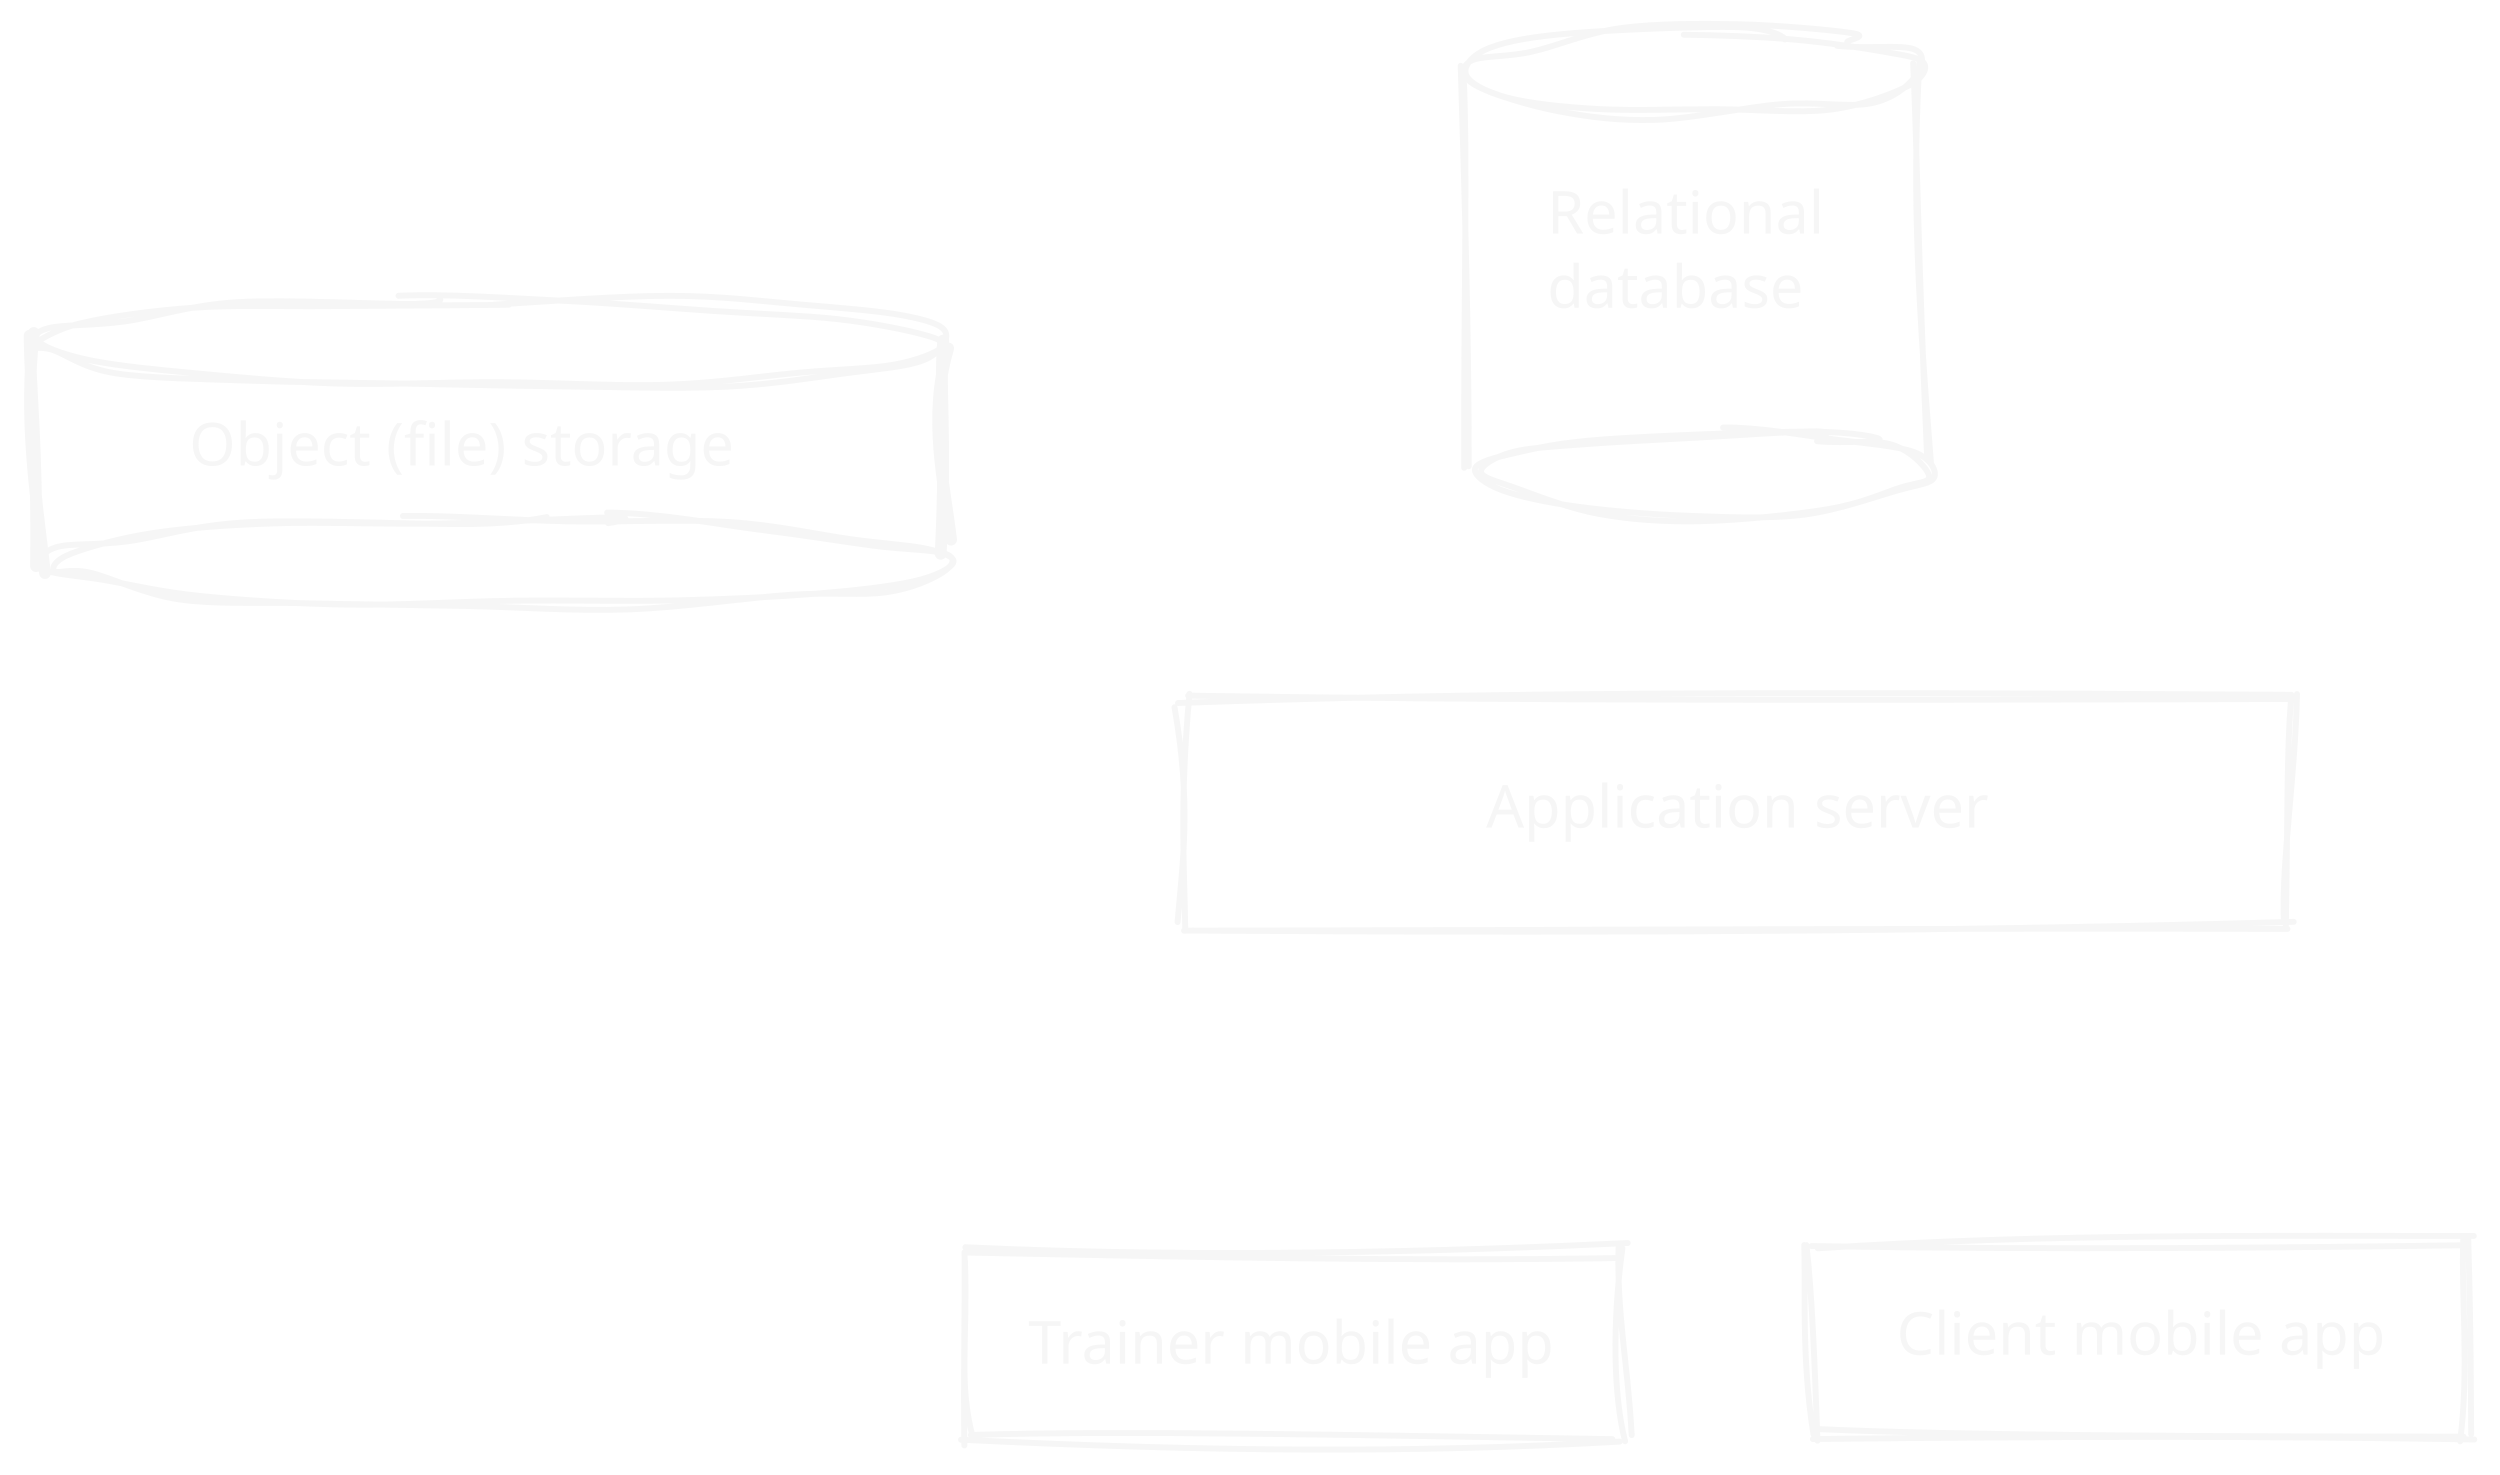
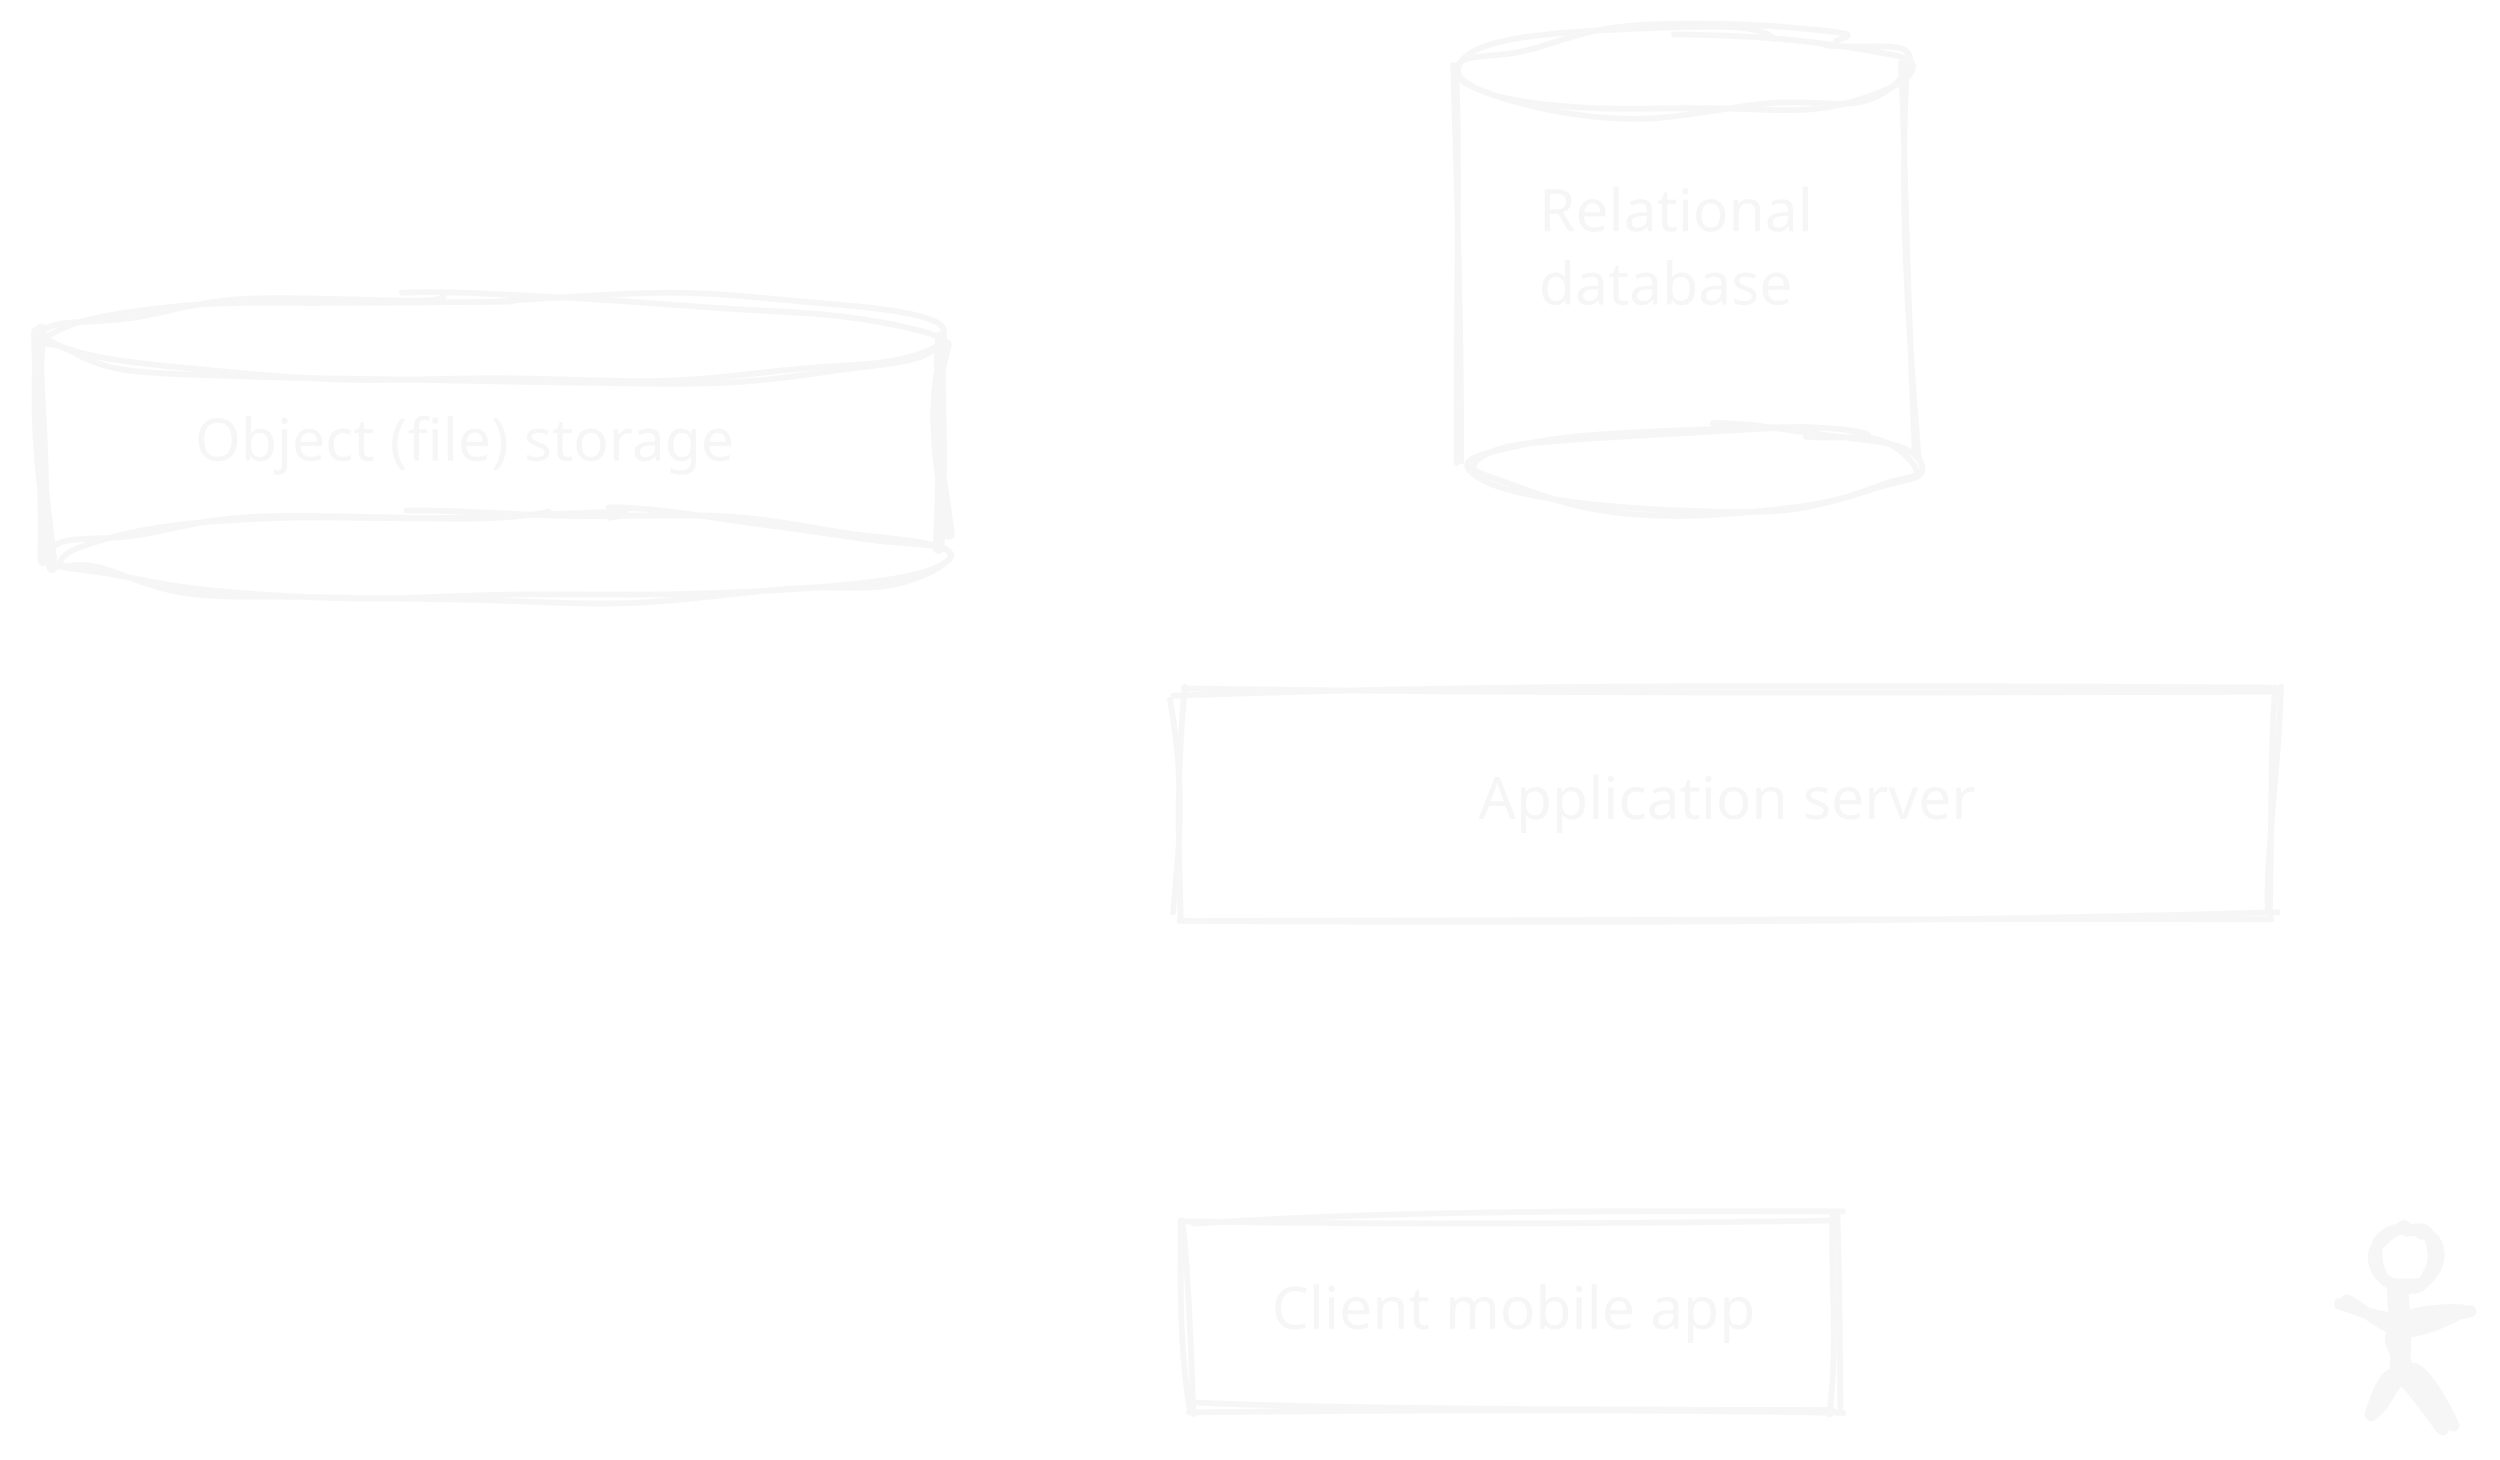
- <svg xmlns="http://www.w3.org/2000/svg" version="1.1" viewBox="0 0 842.834 496.982" width="842.834" height="496.982" filter="invert(93%) hue-rotate(180deg)">
+ <svg xmlns="http://www.w3.org/2000/svg" version="1.1" viewBox="0 0 851.664 497.052" width="851.664" height="497.052" filter="invert(93%) hue-rotate(180deg)">
  
-   eyJ2ZXJzaW9uIjoiMSIsImVuY29kaW5nIjoiYnN0cmluZyIsImNvbXByZXNzZWQiOnRydWUsImVuY29kZWQiOiJ4nO1b21LbyFx1MDAxNn3PV7g8L+dUxZq+X/LGLcQhZMw1kJkpStiNXHUwMDExyJKRXHUwMDA0hqTy72e3XHUwMDAwS7IkY1x1MDAwN3PizMSppGx1S2p1r7X2Xludr69cdTAwMWGNZnI3NM03jaa57bq+14vcUfO1PX5jothcdTAwMGJcdTAwMDNoXCLp7zi8jrppz/MkXHUwMDE5xm9+/z07w+mGg/uzjG9cdTAwMDYmSGLo9yf8bjS+pv/m7lx1MDAxM5lu4lx1MDAwNn3fpCekTdmtOOWTRz+GQXpbTKlcIkhiwcY9vKBnbu01T9FZdjUvXodRJKZcdTAwMDctZ65cdTAwMWabrMVcdTAwMWVq7rVuLlx1MDAwZk9XXHUwMDA3o5Wbq7fru63I61x1MDAxYpKdfub5/l5y56eDjUN4wKwtTqLw0nzyesn547zkjtedXHUwMDE1hdf988DEceGccOh2veTOPlx1MDAxOULjo/cz86aRXHUwMDFksVx1MDAwZkgpc6jgklx1MDAxMlwiidJcdTAwMDSLcbO9XHUwMDAwVdxcdTAwMTFCI4a5JlKziXGthX5cdTAwMTjZcf2Gjf2TjezU7V72YXhBb9wnidwgXHUwMDFlulx1MDAxMSxi1m/0+MSEOEhJzjHchVGFsludXHUwMDFir3+eQFx1MDAxZsFcdTAwMWPOXHUwMDE4xpRI6MJlbjQmXVx1MDAxM8xcdTAwMTElXHUwMDE4XHUwMDExNW6wQ1x1MDAxOLZ7KWj+zlx1MDAxNlwiclx1MDAwN6Ztz1xirn0/P5tB72E2XHUwMDBiXHKntmFjXHUwMDEyf3lcZlx1MDAxNnCYmNvsXHRz8Lg4OvhcdTAwMTjfjZI+v9hcdTAwMGZp+1aebHzsNMf9vj18y8Z5Pey592jDXHUwMDEyM1hcdTAwMWRGmOBcdTAwMTmOfS+4nFx1MDAxY6tcdTAwMWZ2LzOApke/va7mS2GcOapgMoUqWmmsSW6Kc1Tpz06V6rlYbqpw7mitXHUwMDA1VprZSZBFqjDEXHUwMDFkQCfSilCEMNbP4cpvZ+mnzFx1MDAxMyyVo+DeUjFGQLZUmSa51XvgXHUwMDA1QcBeXHK8YS9NjHrsYsFcdTAwMDWWaFx1MDAwZexmo1xug2TP+2LSJylcdTAwMWN961x1MDAwZTw/Xb3x4Vx1MDAxNNQwg/uR61x1MDAwNSZqXGbCU883XHJ3OGxcdTAwMTb6rPhe34K92YWxm6jAg8SD8DPuMPB6vXxM6cKN02u3Z1x1MDAxMf1cdTAwMTB+e4Hr788wLphcdTAwMTPz7nFcdTAwMTmxQ/hU+k5cdTAwMGZ3ktZyXHUwMDE4xFx1MDAxZSS0hsPns3O4vbd26Fx1MDAwN5vh2sr6XG67+rJcdTAwMWZEwdX75eawIMjRSCMubLijNJuk+2hHXHUwMDFjwSFcdTAwMTOAdMAqrZBLXHUwMDFl7yBoU0lcdTAwMTDNlGipXHUwMDAy3ufWkFx1MDAxZbVVsIPXO9u8p9ei3Z3bOVx1MDAwM55AkuRcdPJcIlx1MDAwMY/XXHUwMDA2PMKp5FhgUsVcdTAwMTVvdq5UT8Vyc4VjXHUwMDA3sKcptvkhl1x1MDAwNaowRFx1MDAxY1x1MDAwNvCTTFEtVFx1MDAwZYFcdTAwMGKNdlx1MDAwMjtcdTAwMDJSXHUwMDBlXHUwMDA0SVx1MDAxZKdcdTAwMWFcdFJmSTncYYpcdJOK61x1MDAxN6fF8oS7Nd+DQb18tHtC8yej3ZRhzVx1MDAxNuxcdTAwMWVcIo0+2NnYSD5cdTAwMWZ1R2doe3frxDMmzD1hfUS8TbGqXHUwMDFk8DCKXHUwMDEyJVx1MDAxOGNcYlx1MDAxN5CMtXIwwlx1MDAxYXhcdTAwMGWCjDhcIiVcdTAwMTiCxjpcZlFcdJ2YgvxPlFFcYmlcdTAwMTmhXHUwMDAyMYW5XHUwMDAwwySmcGtRoeTHasZcXIzKaeZF82meje1cdTAwMWNcdTAwMTZcdTAwMDSmXHUwMDEz5dH6KNk5ozoh2bBSSDJcdTAwMTCmXHUwMDE5xHlBgU7u7nK2RqP2XX/w1l3tbFx1MDAwNe+uxFx1MDAwZlxidNNGU2JLMVx1MDAxYdrl4UBcdTAwMTSJwedj8PtcdTAwMTIkl1x1MDAxN5hCXGKDZuuAOFx1MDAxMFx1MDAwNWS5zFx1MDAxNFxmTKFcdTAwMWNcdTAwMDRcdTAwMWL6XG5kOTVVsFx1MDAxN0KOUvT4OYlxOTsxIOODhFx1MDAxMbNcXNKYMUPoOmJohlx1MDAxNVjTnG+dnVx1MDAxOIVhlIKd5FJ9X7B7jF8rw6FcdTAwMGZxKIHhNmJcdTAwMTPd5GPU3Fx1MDAwMXFx0W563JmMdtNcdTAwMWVinnCnjvWHPfmJtkR0snpyd4zazNyWXHRsfN9cdTAwMWLGZpLDyqFUKVxywUhIiTJcdTAwMTW8XHUwMDA3Klx1MDAwNDtcdTAwMDUxTHOKKUAoXHUwMDAzy5jCnDqUXHUwMDExiVx1MDAxMFx1MDAxOFx1MDAxM6klqoh2XHUwMDA0rlwimJZcdTAwMDKDbmFbO/xXxbuxsDdcdTAwMDen+25fsM6Xw/CwNWpcdTAwMTO+vrn69lH452G/Pzv7KeJg+6rDXCJB9aU7XHKmXHUwMDE2xJvnrMzscXFq6Fx1MDAwMi89XHUwMDBm+SuRX1x1MDAwYurcw1x0XFz3cJDxcy5FdUljMLtNS9pdlyp5XHUwMDEwd3F4s8s33Z32oL8sXHUwMDEwrLZpXHUwMDFjcUdqQUCEgbUqVyWw57eIcKSwea9cdTAwMDJcdTAwMTeHXHUwMDE00i9X03imcjzAW1EppaC42rwtinqL8HjAJ6nUs5F/jzx0crVcdTAwMWFvXW6u7Fx1MDAxZlx1MDAxZn7ZP2jvmltvs6z5NoxMXG4+cZDUXHUwMDFh/C61lS1aNOotTFx1MDAxZGuFXHUwMDE1QkBcdTAwMTAwKKKctUHOxiRcdTAwMDZ3XHJZn5ZcdTAwMThXuGxcYlx1MDAxNo5NxVx1MDAwNbLuWlx0QafA8p+VxL2A2lx1MDAwN3OYIE00VzpcdTAwMTfHc4JISkdzL2pgjSBH/1x1MDAxZVx1MDAxNzQ12ZtcdTAwMWb148PD0Ju0Wdm3Rlx1MDAwNqD0x/j7368re9eC1n7KcM0uV1ov342TtXAw8Fx1MDAxMnjOjlx1MDAxZGNpLVx1MDAxMjdKVmFcdTAwMDG9oD/ZZoJeTUt61kpcdTAwMTSFo3PjluBcdTAwMDDnTbZNkYfjYVx1MDAxOJz3jtpcdTAwMDdkdX1cdTAwMWJcdTAwMWbv7l18oKuzyIPgwoGsXHUwMDAwUS6xVLSYXHUwMDBltjB3XHUwMDE4YVxmSW7DXHUwMDAzXHUwMDA2sJXEgTqYaMYhzEhNXHRnXHUwMDE1oo6pcDCYbiVhylx0J4suf/y7xCGcXVx1MDAxY5SySVx1MDAwZlx1MDAxN1U+XHUwMDEw61px0PYlXHUwMDA3RSq33+GfpVxytZi1nzJaf3Jt6Fx1MDAwNX9sebrjduSXzeOt7Vx1MDAwYnp32D+eqd5DsWMzQmzzNaxylc+03MNcdTAwMWMm01pcdTAwMGVcdTAwMTfEeslywoekYzNcdTAwMGaQXHUwMDBlQkBoSEW1h0/LX39pwVx1MDAxM1ownENcdTAwMGJcdTAwMDRXRLLqaqmqdU5cdTAwMThO4ozT7yqXvpRcdTAwMTg8VoV2jZ9WU1xcv/FXXHUwMDAwV3dP3bw1/P7CkG/Oim9cdTAwMDKLZaEkzE18sSZUXHUwMDE4/mRcdTAwMDHoifHO935/ilx1MDAxM+aodj1cdTAwMDWT1Pqrqr1sXHUwMDE4XHUwMDFkzm6Fg/fdXHUwMDBm8fmHd/Sze1x1MDAxM3fQXrh5cLTkb/dcdHc4Rlx1MDAxNGGSbmXjRT3DVDmMXG6kMKOK8Pwr90U7YVxunlx1MDAxY1x1MDAwM1x1MDAxZCGl4prBvTK3lHfCXHUwMDFhM8lcdTAwMTgnXHUwMDA0K85yfVx1MDAxZVN/UFVCNWfV+9kyublaaSt/Z3jyKXnrS+JcdTAwMWR1ujxs/X+tMCNI5TzKy1x1MDAxNYFcdTAwMDSqrW9zrVx0RKucXHUwMDAy5qCPZ0f+u8570/b21te9lU/bnvf+Rl9srS458onDpVwi+D7Tt39cdTAwMGLQXHUwMDE3zCFcdTAwMTaMXHUwMDEyojWzteElR/79XHUwMDBiXHUwMDBlwvlTRaAlQD6wlItcdTAwMDVcdTAwMTWB1mXPXFyIfVx1MDAxZN2tmFx1MDAxZHJ4TEdmsztLJiepoyVcdTAwMDKzS6z+I1msXHUwMDAxYURcdTAwMWNhjypMqOA6t1x1MDAwZnBcXFx1MDAwMoJ1Q3ZPozXMinJdsVx1MDAxZmnRL+6eWeWflO+XS+eeh7KcXGKR2dM5MDBcdTAwMThVl33qy+BcdTAwMTjsjNBY555oUcnc3DAvJXN/nF6YbtL4XHUwMDBmrLD5byNOwsjtL3My98R453mhp0ebYlx1MDAxNG90ds7oRbS2cX7VQtedMq/L1Vx1MDAxYoKBldaiplx1MDAwNVx1MDAxY6GKsi65o1x1MDAxNbNcdTAwMDZccjEkXHUwMDE0yXQ0q+xcIkKlkJhSWEJIJjJhyLauXGJH2152X6RcdTAwMTaU/WL5M1lO52G5YIpcdTAwMTBZ3s1iXHUwMDFmo3aLXHUwMDBi1ppcbqJcbv9j5YfzfMHV3Trg2k9cdLLZ5Urr9TNUcG5u2p+SXHUwMDE4XHUwMDA1+PAjWet3W+8v3Ou1WfRcdTAwMDHivSPs7khcdTAwMDRcdTAwMWbCcPHln1SOUFx1MDAxNNtcdTAwMDI5VWBcbjP9zPRBaFx1MDAwNVNcZpOJmOaKVaRrQjtMYc21YIzkX1x1MDAwZf2Sh++SXHUwMDA3Noc82HlnQpTf89i1r9/hT5Xdj0PE4ms6SyNcdTAwMGZ1uLWfScT+POrw6mFsTXc43Etg6qH1XiuaN55cdTAwMTmt1tdDXz1oi+WOsdP89durb/9cdTAwMDMsZzeXIn0=
+   eyJ2ZXJzaW9uIjoiMSIsImVuY29kaW5nIjoiYnN0cmluZyIsImNvbXByZXNzZWQiOnRydWUsImVuY29kZWQiOiJ4nO1ba1PbyFx1MDAxMv2eX+Fiv9xbtZ6dnvfkXHUwMDFij4Q4kCzvQO7dooQtjECWjCyeW/nv2yOwJdmSMa/E2YpSSUAzXHUwMDFhtWbO6dPdXHUwMDFh/f2m0VhIb/r+wtvGgn/d9sKgk3hXXHUwMDBiv7vzl34yXGLiXGKbWPb7IL5I2lnPkzTtXHUwMDBm3v7xR35cdTAwMDVpx727q/zQ7/lROsB+/8PfXHUwMDFijb+zf1x1MDAwYvdJ/HbqRd3Qzy7ImvJbaSrGz36Oo+y2oJnlTFx1MDAxOaVHPYKo41+7MY/oST5aMFhBK1K/gy3HXjjw81x1MDAxNndqobW9vFx1MDAxN0ar8fLiyqI4v92Jkuj8Y375cVx1MDAxMIbb6U2YXHUwMDE5O4jxXHUwMDAx87ZBmsRn/pegk55cZuelcL7uqiS+6J5E/mBQuibue+0gvXFPRuno7N3MvG3kZ9xcdTAwMDNcbmBcdTAwMDSopVRcdTAwMGIhNDVMjprdXHUwMDAwXFxcdTAwMWKiJNVgXHUwMDE4ZULJwlx1MDAxNN1Ztlx1MDAxY4dx4iz7XHJ89ye37chrn3XRwKgz6pMmXjToe1x0LmPe72r4zIxcdTAwMTFqtJSgrVx1MDAxMNxcdTAwMTTW68RcdTAwMGa6Jyn2UYJIIVx1MDAwMDhDc7nUeZeBn61cbjCmuWaUq1GLs6Hf6mS4+Stfi8Tr+S13SXRcdTAwMTGGxVx0jTr3XHUwMDEzWmo4clxy78YhWIRhXHSKqX+dP2JcdTAwMDEhX5t9vt8y0SasbHySXHUwMDFku5xsbV4vjPp9u/8pt/Oi3/HuXHUwMDAwXHUwMDA3XHUwMDFhpODCcsSqXHUwMDE5tYdBdDZua1x1MDAxOLfPcoxmZ7/9Xk2Zkp1FYmpby1x1MDAxNqG1sUbKSrZcdTAwMDSzs6V6LuabLYJcdTAwMTGO02+YYZZxsGNssYZcYkSgXHUwMDE2hltluFx1MDAxNM9hy2/H2THJXHUwMDE0UEBcdTAwMTTei1x1MDAwMmWSW6rYJFNcbjxcdTAwMWVSg1x1MDAwM1x1MDAxM9pI++rUmIJeXHUwMDAzVHH9XGL05lbFUbpcdTAwMWTcujVhtHT2vddcdTAwMGLCbP1GpzNY41x1MDAxNC6HXHUwMDAxXHUwMDFh1ejFR0HoN7x+f6HUZTFcZrpcdTAwMGXtXHUwMDBibezlJyVcIqRcdTAwMDFK0KhDL+h0irrSxvt6QeQnrVlcdTAwMWN/nFx1MDAwNN0g8sKdh83CXHUwMDE58T9cZlx1MDAxN1x1MDAxMVxik1PpO1XxQKvxs0NcdTAwMGUzXHUwMDEwXHUwMDE0XHUwMDFkLNM5SlxuXHUwMDFjPn2E4tndzXfv0q/77atj+mlr7TDw/XjOOUwtUZZcdTAwMWGksULNozlqsuuRwkDBci1RjKik44a9nOChTlx1MDAxMUG5xptcdKPA5Ks1YjGqL+OKXCJtpFKqwNwhpyUohk35XHUwMDEzzpXa6a0tKZZ50rrp9t57S1x1MDAxYmvRh3M1h2qHXHUwMDAxUFx1MDAxZFM4YkFzXHUwMDBilWJ3NjtRqqdirolcIpEoXHUwMDFhMFx1MDAxMlx1MDAwMFx1MDAwMVKj1JTFjjGBzdYqkEhcdTAwMTSUo2cxpV7skCVcXKLY4f1cdTAwMTR1vJxF7DBcdTAwMDJE/4ZeTrw2M+ZH7Fx1MDAxNvv9XHUwMDEwRStF9DZcdTAwMDZ+cllcdTAwMTS0l1W76U5/XFztptn1OLnzwzDoXHUwMDBmKsWOXHUwMDAxr1xyWFx1MDAxNfpQSznLe1x1MDAxNDhcdTAwMWPOzmFzYNe39Vx1MDAxN95UyeHS4c1cdTAwMDFtXHR/zlx1MDAwM1ZcdTAwMTQxXGZYjbEoXCJKY35XXHUwMDE2O2xcdTAwMDWD2mMlXHUwMDA3jnSxY4a9nNiB5IRjwEEpJnfaalqhdlxmrVHCalx1MDAwNYIpzPFYIdm8ozWnXHUwMDEy87s6vVx1MDAxYlx0y0LvaMfrKrFxu1x1MDAxN+81r1pMrqwuvVx1MDAxZlxuz3dcIj/mXHUwMDA3klx1MDAxN4H+XHUwMDFj5ZqGfFx1MDAwNXXIx4hcdTAwMWbTNFVcdTAwMTDQXHUwMDAy8HuzXHUwMDAzP221PW707qBccvHlllxc9TZbve68XHUwMDAzX1x1MDAxMm1cdTAwMTVcdTAwMDMtXHUwMDExdaZQKXDXN5lcIlq5+M8olDZD7evVNV5cdTAwMDb5hmutXHUwMDE1h+rkbW6Q72BPcb5ccn0p5DuFqIR9XHUwMDAx1eNcdTAwMGVcdTAwMWaTb8UxXCKpxH00O+7p4fnSYO1sdXHnYO92Z7e15V9cdTAwMDer8457Rqi2XHUwMDE283xOLZWF+CNcdTAwMDM+cOJKXHUwMDAwhlJ0XGaYWKjXidowZlx1MDAxM1x1MDAxYcNcdTAwMWaGkaPVXHUwMDAwXHUwMDE1XHUwMDE1XG5cdTAwMTRcdTAwMWPiUlx1MDAxN0VdZcLgik1kN5ZZaWxBtP49mC/MupekS4jPIOqOX+JHnZqW0Fx1MDAxYqTLca9cdTAwMTekaMZGXHUwMDFjROl4j2zcxSSJr058b+KhceTatr5cdTAwMWKuPMX5T41cdTAwMWNv2S+jn//6vbJ3LVx1MDAxMNwxXHSBfLg3xf9cdTAwMWbrXHUwMDFjMIuvc1x1MDAwZdaVszk1uSBcdTAwMTR8Qzy7bzjox9FJZ7+1y5ZWPsHB1vbpOl+ab9+gpFwijErKpVx1MDAwNm14OVx1MDAxNmyCJIJcdEG1dJpcYki+V/FcZpxcdTAwMDCzQqI+a0ztpahQQ+CKXHUwMDAwp6jaiFxyJtlk3cNcdTAwMThcdTAwMTfWSFWd3f3yXGY/g2eoXHUwMDA1gjsmIfBIz1Bb6jG10TJcdTAwMTiGwaLE0L3KNfRnd1xynejPtcBueFx1MDAxYvp29WDt0ym/2etcdTAwMWXMt2vA/I+4KFx1MDAxOFxcjFxuplD1zEo9glxindVgpGIuj3xcdTAwMTXPXHUwMDAwVFx1MDAxM1x1MDAxN7mg92FcZn1cdTAwMTWrqPTI3OyhK1BcdTAwMTLXTcx7Svg8V/CketCWXHUwMDFmZkVcdTAwMTcvbPw/QlO8I6+YQZZKQqF/XFymS7kglMZcdTAwMDX4l6tBJfPHSz9cdTAwMGaY8GLVXHUwMDFmOaWAi0qhXHKIfH5yUlx1MDAwM92bndXRx/b64GT9XHUwMDAz/+pdXHUwMDBlNuh2vLq7P+cv95kkXHUwMDEyKKeAyZLFXGKszGrghlxirihOXHUwMDBlN0xcdTAwMTZfuL/4q1x1MDAwZczGXHUwMDAxeYpxhbRcdTAwMDLvlcf6xVx1MDAxY9iC0EJIxsBIYSbzXHUwMDAx9Fx1MDAwYoxbKVx1MDAxZUpcYs5cdTAwMTdbJtzsXHUwMDFmfknfh5pcdTAwMDX7XHUwMDFibVx1MDAxOTe/b/lcdTAwMDezXHUwMDE2KFx1MDAxNMxfr/yj6qEvrWXos1x1MDAwYq6xXHUwMDAwfZhcdTAwMWT5XHUwMDFmNj76rWB7ZSVY/PIpXGI+XtrTtTlcdTAwMGZ1XHUwMDE5I1JcdTAwMWJcdTAwMDZ34a77W4K+XHUwMDEyhDkwatRcdTAwMWLhqqNzjvy711x1MDAxOUzKh8o/P1x1MDAxOPlO5ZClUr1Y+acujqsvelx1MDAwMoaLyoKllbBns8N+RXf8U7Vjk5tFf5PtXHUwMDFk8Ct/tf1cdTAwMTTYj/vV14O95sRqitk0U1x1MDAwMpNcXF0u/lx1MDAwMGVEubNcdTAwMDZcdTAwMThX0rLXc/jIO+LenGaZveFcYv1cbthPblFh1u1Fm3P3/iSQPy+U+/Po1G+njf8g5vz/Nlx1MDAwNmmceN3vXHUwMDFjyj1gwuNCudqibu2OXHUwMDE1sJYrZkBV1W2Az85qe7Wqrlx1MDAwNu82No/5abL87uS8SS825pvVXGaQSy5cdTAwMDfOSjfKlLVMS2KNcLlcdTAwMTlcdTAwMTVUmcJbzlx1MDAxNyc1oYxjNFxynCNcdTAwMDMwXHUwMDEyy91LvmNFXHUwMDEx63pZ5LFVXFxUcFxcXHTDmH7wTcZPzfJ/ee2mXHUwMDFlXHTumMBAPtyb4v+P9Vx1MDAwZbz+XHUwMDE1PzfaaFxmdatKNyBm91x1MDAwZZeXrS/pgEaw95ktd9vNj6fexfJ8e1x1MDAwN9R6otxWUIpcdTAwMDdcdTAwMTNQftPp9m9cdTAwMWJcdTAwMGWu+s6NsFx1MDAxYcbseknvoKxBPODKU2GlXHUwMDExXHUwMDE1ka6yRFx1MDAxOLDSKiFY8a3Q0Dm4RqGKb6x/OYfhYD+Pc6hcdTAwMDOCO8YhMKNvuFx1MDAxN++zbmf/c+s9W4+urs162OQ7/Vx1MDAwMplq02XHXHUwMDEzXHUwMDAzmnCUR805pdqKsa3bxu2pdrVEgVx1MDAxNtNCXG6Wh7RcdTAwMTUh7DRyvlx1MDAxNMF+rNOp5t+W+XDUPFx1MDAxZZxcdTAwMDebt2u2XHUwMDFmr2+ZzVTMzL+Cb1Z7XHUwMDBilbTM95lcdTAwMGVXdYiUb1x1MDAxM05cdTAwMDO05KhBKl/Rwmc/tdVcdTAwMTFjKTjdKGyBrlx1MDAxNYdxv1B6mvHaXHUwMDBmxqlcdTAwMWPzz0d4himIX1/7uLP86fLstttLti52P+9cdTAwMDZfLqJJxJclM4M7yoKr/WiquVx1MDAwMCi8XXcrLChcdTAwMTCXXHUwMDAyWlcjcVx1MDAxZjNMwF1IosHRXHUwMDE4XHUwMDE5g6pcdTAwMDJcdTAwMTVcdJxQbn8oY5ThMJRcdTAwMTc32fxiw5PYoJ9NXHUwMDA292FcdTAwMTSuuZ0oj7g2U5teaWWp4MraXHUwMDFmT4bXXHUwMDExJUowgTSKgSujXHUwMDE5JvNPc9zBLOGA7ZpcIimYXHUwMDAypVx1MDAxZVx1MDAxYa9cdIxYRt1GPy5cclx1MDAwMF5dXHUwMDFjUFxigqxcdTAwMTFcdTAwMWEjZEdcdTAwMGVjxENcdTAwMDNcdTAwMDJxNWNcdTAwMGVUWY1Bs813MNxcdTAwMWKIuS9cdTAwMDdDjVFSXCInXHUwMDFmXHUwMDFjXHUwMDBm1c4yk5VcdTAwMTRR9liud5l9XHUwMDEz1H34gadcdTAwMWKoXHQ+ppSo60ozq2eYwelLgvMrXHUwMDE4XHUwMDE3ym0uZ1x1MDAxYSNcdPNg3MFcdJdcbtmq0OdcdKvGklx1MDAxMlwiJDLDulx0UVx1MDAxY+flu9vXZFxmfS5jeHOlhFx1MDAwNYx/SoFcdTAwMTFcdTAwMTFcdTAwMTjGYyqvgGE4X/HC+7Gh4KNDzEdcdTAwMDeQU4Tr0Hpe+5CdNdnBwebK8Vp/b+nd0qRwleu715nfIFx1MDAxMiNDrVxmXHUwMDE4wVRhXHUwMDE57z/Q0YRqXHUwMDA1lirMZ1xcqXNCujBcdTAwMWUgXGJEbdHxoFx1MDAwN3qo+DhcdTAwMGZa9ZQ3I7mLz7XqiVx1MDAxZlx1MDAwMlx1MDAxNSToa7VcdTAwMDSVcXKnNdbVkLlcdTAwMTBcdTAwMTNpuVx1MDAxM1x1MDAxNDp+cvTtXHUwMDE5tVZzVYiwX0hqMNdgXHUwMDE4uj9FaoZ1ViCNbTSlnTa8qFx1MDAxMfRKXHUwMDE1zkdcdTAwMTduX7tcIjvN2Jpy7Jt7L7Lg9fvbKc7eKLhYuFxm/Kul+t1cdTAwMWFv7nnuMO1nMcm3N9/+XHUwMDAxPzyIICJ9
  <defs>
    <style class="style-fonts">
      @font-face {
        font-family: "Virgil";
        src: url("https://excalidraw.com/Virgil.woff2");
      }
      @font-face {
        font-family: "Cascadia";
        src: url("https://excalidraw.com/Cascadia.woff2");
      }
      @font-face {
        font-family: "Assistant";
        src: url("https://excalidraw.com/Assistant-Regular.woff2");
      }
    </style>
  </defs>
-   <g stroke-linecap="round" transform="translate(324.2036 422.4377) rotate(0 111.0438 32.27206)">
-     <path d="M1.26 -1.95 C82.09 1.83, 166.93 -0.62, 224.54 -3.37 M1.23 -0.16 C72.14 1.22, 148.45 2.92, 221.44 1.69 M221.5 -3.2 C220.77 21.01, 224.56 36.41, 225.89 61.38 M222.76 -1.57 C219.26 24.16, 219.79 48.31, 223.67 63.46 M219.38 62.74 C136.57 61.46, 55.46 59.7, 3.1 61.34 M221.86 63.58 C152.23 67.53, 83.55 67, -0.22 62.94 M3.85 62.49 C-1.13 43.98, 2.01 31.26, 1.13 2.69 M0.91 64.87 C0.54 41.22, 1.19 19.31, 0.98 -0.27" stroke="#1e1e1e" stroke-width="2" fill="none" />
-   </g>
-   <g transform="translate(345.8375 442.2097) rotate(0 89.40989 12.5)">
-     <text x="89.41" y="17.52" font-family="Virgil, Segoe UI Emoji" font-size="20px" fill="#1e1e1e" text-anchor="middle" style="white-space: pre;" direction="ltr" dominant-baseline="alphabetic">Trainer mobile app</text>
-   </g>
-   <g stroke-linecap="round" transform="translate(610.7469 419.4194) rotate(0 111.0438 32.27206)">
+   <g stroke-linecap="round" transform="translate(404.5668 415.4194) rotate(0 111.0438 32.27206)">
    <path d="M2.09 1.43 C79.96 -3.73, 159.49 -2.69, 223.26 -2.74 M0.01 0.67 C81.33 2.06, 164.18 1.18, 220.92 0.38 M219.69 -1.43 C218.97 17.44, 221.77 42.24, 218.65 66.5 M221.39 -1.41 C221.77 13.17, 222.21 26.21, 222.37 64.05 M219.8 64.92 C132.99 64.87, 47.71 64.52, 1.02 62.32 M223.42 65.88 C150.78 64.66, 81.68 64.86, 0.44 65.73 M0.61 64.04 C-3.49 38.34, -1.98 14.13, -2.47 0.34 M1.98 66.28 C1.04 40.09, 0.14 16.45, -1.74 0.37" stroke="#1e1e1e" stroke-width="2" fill="none" />
  </g>
-   <g transform="translate(640.9708 439.1914) rotate(0 80.8199 12.5)">
+   <g transform="translate(434.7907 435.1914) rotate(0 80.8199 12.5)">
    <text x="80.82" y="17.52" font-family="Virgil, Segoe UI Emoji" font-size="20px" fill="#1e1e1e" text-anchor="middle" style="white-space: pre;" direction="ltr" dominant-baseline="alphabetic">Client mobile app</text>
  </g>
-   <g stroke-linecap="round" transform="translate(399.5287 234.8706) rotate(0 186.2019 39.11802)">
+   <g stroke-linecap="round" transform="translate(402.1487 234.8706) rotate(0 186.2019 39.11802)">
    <path d="M-2.38 2.14 C93.5 -1.27, 182.66 -1.83, 372.94 -0.62 M1.05 -0.35 C110.5 1.36, 219.66 1.2, 373.34 0.8 M374.87 -0.87 C374.29 26.45, 369.79 54.57, 370.4 74.54 M372.81 1.41 C371.41 18.89, 371.76 39.11, 371.1 78.02 M373.75 75.91 C227.33 80.17, 78.74 79.29, 2.26 78.86 M371.64 78.31 C263.82 77.97, 152.75 78.67, -0.34 78.89 M-2.53 76 C-0.85 55.75, 2.24 36.68, -3.56 3.56 M0.05 78 C-0.2 58.37, -1.94 36.27, 1.48 -0.96" stroke="#1e1e1e" stroke-width="2" fill="none" />
  </g>
-   <g transform="translate(499.5507 261.4886) rotate(0 86.1799 12.5)">
+   <g transform="translate(502.1706 261.4886) rotate(0 86.1799 12.5)">
    <text x="86.18" y="17.52" font-family="Virgil, Segoe UI Emoji" font-size="20px" fill="#1e1e1e" text-anchor="middle" style="white-space: pre;" direction="ltr" dominant-baseline="alphabetic">Application server</text>
  </g>
-   <g stroke-linecap="round" transform="translate(498.1768 144.9573) rotate(0 76.67135 14.08249)">
+   <g stroke-linecap="round" transform="translate(500.7967 144.9573) rotate(0 76.67135 14.08249)">
    <path d="M82.73 -0.83 C94.7 -1, 109.93 1.85, 120.69 3.24 C131.46 4.64, 141.76 5.4, 147.3 7.53 C152.84 9.65, 154.88 13.84, 153.91 15.98 C152.94 18.13, 148.9 18.29, 141.47 20.4 C134.03 22.51, 121.14 27.22, 109.28 28.64 C97.41 30.05, 82.97 29.37, 70.3 28.9 C57.62 28.42, 43.62 27.24, 33.23 25.8 C22.85 24.36, 13.65 22.38, 7.97 20.23 C2.3 18.08, -1.61 14.99, -0.84 12.91 C-0.07 10.84, 5.3 9.4, 12.59 7.77 C19.89 6.14, 26.43 4.35, 42.94 3.15 C59.46 1.95, 96.25 0.53, 111.67 0.56 C127.1 0.59, 136.34 2.64, 135.49 3.32 M114.42 3.8 C125.53 4.73, 133.49 3.05, 139.78 5 C146.08 6.95, 151.79 13.07, 152.18 15.49 C152.57 17.91, 147.82 17.67, 142.13 19.54 C136.44 21.41, 129.2 24.85, 118.03 26.72 C106.86 28.59, 87.95 30.49, 75.11 30.76 C62.26 31.02, 51.4 30.19, 40.98 28.32 C30.57 26.44, 19.26 21.87, 12.61 19.5 C5.97 17.13, 1.32 16.08, 1.12 14.09 C0.91 12.09, 5.75 9.07, 11.39 7.54 C17.03 6, 24.46 5.7, 34.94 4.88 C45.43 4.05, 61.02 3.3, 74.28 2.56 C87.53 1.83, 107.77 0.35, 114.48 0.48 C121.19 0.6, 114.9 2.64, 114.54 3.31" stroke="#1e1e1e" stroke-width="2" fill="none" />
  </g>
-   <g stroke-linecap="round" transform="translate(495.6341 10) rotate(0 76.67135 14.08249)">
+   <g stroke-linecap="round" transform="translate(498.254 10) rotate(0 76.67135 14.08249)">
    <path d="M72.04 1.71 C83.54 1.86, 97.2 2.31, 108.54 3.29 C119.88 4.26, 132.67 6.19, 140.09 7.54 C147.51 8.89, 151.86 9.44, 153.05 11.38 C154.25 13.33, 152.57 16.59, 147.24 19.19 C141.9 21.79, 131.72 25.73, 121.04 27 C110.37 28.27, 96.18 26.86, 83.19 26.82 C70.2 26.78, 54.89 27.41, 43.1 26.76 C31.31 26.1, 19.86 24.86, 12.44 22.91 C5.02 20.96, -0.46 17.87, -1.42 15.07 C-2.37 12.26, 0.62 8.41, 6.72 6.09 C12.81 3.76, 21.2 2.3, 35.14 1.14 C49.08 -0.01, 78.55 -1.2, 90.38 -0.84 C102.2 -0.49, 106.54 2.88, 106.08 3.29 M123.74 5.46 C134.04 6.55, 145.48 4.89, 149.81 6.68 C154.14 8.47, 152.17 13.19, 149.72 16.22 C147.26 19.24, 142.55 23.34, 135.11 24.82 C127.67 26.3, 117.17 24.18, 105.07 25.11 C92.97 26.04, 75.11 30.03, 62.5 30.41 C49.89 30.8, 39.55 29.39, 29.41 27.44 C19.28 25.48, 6.56 21.49, 1.69 18.68 C-3.19 15.87, -3 12.45, 0.15 10.58 C3.3 8.71, 12.08 9.33, 20.57 7.48 C29.06 5.62, 39.34 0.99, 51.07 -0.56 C62.81 -2.11, 78.03 -2.1, 90.98 -1.81 C103.93 -1.52, 122.75 0.19, 128.78 1.17 C134.81 2.15, 127.96 3.23, 127.14 4.08" stroke="#1e1e1e" stroke-width="2" fill="none" />
  </g>
  <g stroke-linecap="round">
-     <g transform="translate(491.9179 22.90896) rotate(0 1.173553 67.28303)">
+     <g transform="translate(494.5378 22.90896) rotate(0 1.173553 67.28303)">
      <path d="M1.48 1.43 C2.92 31.6, 1.54 73.74, 1.72 134.8 M0.53 -0.72 C1.87 43.62, 3.29 89.53, 3.23 134.26" stroke="#1e1e1e" stroke-width="2" fill="none" />
    </g>
  </g>
  <mask />
  <g stroke-linecap="round">
-     <g transform="translate(646.0429 21.34424) rotate(0 1.564728 68.06539)">
+     <g transform="translate(648.6629 21.34424) rotate(0 1.564728 68.06539)">
      <path d="M-1.05 0 C0.31 29.05, 0.45 60.71, 3.67 133.29 M1.12 -1.41 C-1.17 38.05, -0.16 71.85, 4.93 134.55" stroke="#1e1e1e" stroke-width="2" fill="none" />
    </g>
  </g>
  <mask />
-   <g transform="translate(521.6476 61.24463) rotate(0 53.89993 25)">
+   <g transform="translate(524.2675 61.24463) rotate(0 53.89993 25)">
    <text x="0" y="17.52" font-family="Virgil, Segoe UI Emoji" font-size="20px" fill="#1e1e1e" text-anchor="start" style="white-space: pre;" direction="ltr" dominant-baseline="alphabetic">Relational </text>
    <text x="0" y="42.52" font-family="Virgil, Segoe UI Emoji" font-size="20px" fill="#1e1e1e" text-anchor="start" style="white-space: pre;" direction="ltr" dominant-baseline="alphabetic">database</text>
  </g>
-   <g stroke-linecap="round" transform="translate(15.34818 175.2047) rotate(0 152.5791 14.45737)">
+   <g stroke-linecap="round" transform="translate(17.96812 175.2047) rotate(0 152.5791 14.45737)">
    <path d="M120.5 -1.26 C136.8 -1.53, 157.44 0.2, 175.77 0.55 C194.1 0.89, 214.44 -0.23, 230.49 0.79 C246.54 1.81, 260.91 5.15, 272.07 6.67 C283.22 8.18, 291.77 8.58, 297.43 9.89 C303.09 11.19, 306.83 12.7, 306.02 14.51 C305.22 16.33, 300.35 19.04, 292.59 20.79 C284.84 22.53, 272.8 23.9, 259.5 24.97 C246.2 26.05, 229.73 26.82, 212.77 27.21 C195.81 27.6, 176.12 27.08, 157.72 27.32 C139.32 27.56, 119.87 28.9, 102.36 28.64 C84.85 28.39, 66.42 27.16, 52.65 25.78 C38.88 24.4, 28.63 21.86, 19.75 20.34 C10.86 18.82, 2.08 18.47, -0.66 16.64 C-3.39 14.81, -1.4 10.94, 3.31 9.38 C8.02 7.82, 16.72 8.73, 27.61 7.3 C38.49 5.88, 49.23 1.81, 68.63 0.84 C88.02 -0.14, 127.26 1.75, 143.99 1.46 C160.71 1.17, 168.54 -0.87, 168.97 -0.88 M189.33 -2.39 C207.04 -2.31, 225.93 1.53, 240.93 3.4 C255.94 5.26, 268.92 7.43, 279.37 8.8 C289.83 10.16, 299.82 10.08, 303.65 11.6 C307.48 13.11, 305.67 15.73, 302.33 17.87 C299 20.01, 292.18 23.2, 283.61 24.44 C275.05 25.68, 265.49 24.36, 250.93 25.33 C236.38 26.3, 214.58 29.64, 196.28 30.26 C177.98 30.89, 159.32 29.42, 141.15 29.08 C122.99 28.73, 103.27 28.54, 87.28 28.17 C71.29 27.81, 57.27 28.61, 45.23 26.9 C33.18 25.18, 22.07 19.46, 15.03 17.87 C7.99 16.27, 4.04 18.4, 2.99 17.32 C1.94 16.25, 3.13 13.56, 8.74 11.41 C14.34 9.26, 25.16 6.15, 36.63 4.45 C48.09 2.75, 61.47 1.75, 77.52 1.23 C93.57 0.7, 113.94 1.62, 132.93 1.29 C151.92 0.96, 182 -0.74, 191.46 -0.76 C200.92 -0.78, 191 1.03, 189.67 1.17" stroke="#1e1e1e" stroke-width="2" fill="none" />
  </g>
-   <g stroke-linecap="round" transform="translate(12.41609 100.9944) rotate(0 152.5791 14.45737)">
+   <g stroke-linecap="round" transform="translate(15.03604 100.9944) rotate(0 152.5791 14.45737)">
    <path d="M121.93 -1.28 C138.2 -2.01, 158.85 -0.49, 176.58 0.37 C194.32 1.22, 212.77 2.82, 228.35 3.86 C243.93 4.91, 258.32 5.29, 270.06 6.61 C281.8 7.93, 292.99 10.2, 298.81 11.79 C304.63 13.38, 306.62 14.47, 304.99 16.16 C303.36 17.85, 296.9 20.53, 289.02 21.94 C281.14 23.34, 270.5 23.46, 257.71 24.59 C244.92 25.72, 229.23 28.17, 212.26 28.72 C195.3 29.26, 174.41 27.93, 155.93 27.86 C137.45 27.79, 118.37 28.81, 101.38 28.32 C84.39 27.82, 67.71 26.17, 54 24.9 C40.28 23.63, 27.87 22.39, 19.08 20.69 C10.28 18.99, 3.74 16.56, 1.22 14.71 C-1.31 12.87, -0.8 10.85, 3.92 9.63 C8.64 8.4, 18.93 8.84, 29.55 7.38 C40.16 5.92, 51.3 1.86, 67.62 0.88 C83.95 -0.11, 116.14 1.68, 127.5 1.46 C138.86 1.23, 135.47 -0.49, 135.78 -0.48 M154.2 1.72 C171.79 0.65, 196.01 -1.26, 213.26 -1.27 C230.51 -1.27, 244.57 0.58, 257.72 1.69 C270.88 2.8, 284.09 3.84, 292.2 5.38 C300.3 6.93, 305.2 8.46, 306.35 10.95 C307.51 13.45, 304.74 18.04, 299.12 20.36 C293.5 22.68, 283.87 23.34, 272.61 24.85 C261.36 26.36, 247.59 28.68, 231.6 29.41 C215.61 30.15, 195.09 29.46, 176.68 29.27 C158.27 29.07, 138.65 28.59, 121.13 28.27 C103.61 27.95, 87.32 27.91, 71.55 27.34 C55.78 26.77, 37.57 26.59, 26.5 24.85 C15.43 23.12, 9.87 18.44, 5.15 16.92 C0.42 15.41, -3.47 17.26, -1.84 15.77 C-0.21 14.27, 5.78 10.13, 14.93 7.96 C24.07 5.79, 39.15 3.68, 53.05 2.73 C66.95 1.77, 81.33 2.37, 98.32 2.22 C115.31 2.07, 145.48 1.91, 154.96 1.81 C164.44 1.72, 154.96 1.54, 155.19 1.64" stroke="#1e1e1e" stroke-width="2" fill="none" />
  </g>
-   <g transform="translate(63.80789 139.3994) rotate(0 102.5099 12.5)">
+   <g transform="translate(66.42784 139.3994) rotate(0 102.5099 12.5)">
    <text x="0" y="17.52" font-family="Virgil, Segoe UI Emoji" font-size="20px" fill="#1e1e1e" text-anchor="start" style="white-space: pre;" direction="ltr" dominant-baseline="alphabetic">Object (file) storage</text>
  </g>
  <g stroke-linecap="round">
-     <g transform="translate(10.85317 112.7534) rotate(0 1.011884 38.45119)">
+     <g transform="translate(13.47312 112.7534) rotate(0 1.011884 38.45119)">
      <path d="M0.54 -0.49 C-2.68 28.38, 0.84 51.21, 4.32 80.44 M-0.85 0.44 C-0.76 17.85, 1.83 37.75, 1.3 78.09" stroke="#1e1e1e" stroke-width="4" fill="none" />
    </g>
  </g>
  <mask />
  <g stroke-linecap="round">
-     <g transform="translate(316.4389 115.4518) rotate(0 1.34917 34.74098)">
+     <g transform="translate(319.0588 115.4518) rotate(0 1.34917 34.74098)">
      <path d="M3.2 2 C-3.75 25.63, 1.93 47.09, 4.19 66.47 M1.55 -0.63 C0.14 16.09, 2.77 30.11, 0.7 71.24" stroke="#1e1e1e" stroke-width="4" fill="none" />
    </g>
  </g>
  <mask />
+   <g stroke-linecap="round" transform="translate(809.8402 418.4052) rotate(0 10 10)">
+     <path d="M13.3 0.37 C15.39 0.77, 18.39 2.52, 19.62 4.36 C20.85 6.2, 21.26 9.1, 20.69 11.39 C20.12 13.68, 18 16.8, 16.21 18.1 C14.43 19.4, 12.15 19.18, 9.98 19.18 C7.81 19.17, 4.83 19.29, 3.17 18.08 C1.52 16.87, 0.47 14.21, 0.05 11.91 C-0.37 9.61, -0.53 6.2, 0.65 4.28 C1.83 2.36, 4.8 0.91, 7.14 0.4 C9.48 -0.12, 13.35 0.94, 14.68 1.2 C16 1.45, 15.12 1.96, 15.08 1.93 M10.2 0.86 C12.46 0.51, 15.13 -0.26, 16.62 1.09 C18.12 2.43, 19.03 6.56, 19.19 8.93 C19.35 11.3, 18.53 13.43, 17.59 15.3 C16.66 17.17, 15.63 19.53, 13.57 20.14 C11.51 20.76, 7.5 19.92, 5.25 19.01 C3 18.1, 1.13 16.47, 0.08 14.68 C-0.97 12.89, -1.56 10.23, -1.03 8.26 C-0.51 6.3, 1.56 4.37, 3.23 2.89 C4.9 1.41, 7.93 -0.2, 8.98 -0.64 C10.03 -1.07, 9.25 -0.05, 9.56 0.3" stroke="#1e1e1e" stroke-width="4" fill="none" />
+   </g>
+   <g stroke-linecap="round">
+     <g transform="translate(818.4839 438.1346) rotate(0 0.4969311 23.35611)">
+       <path d="M-0.02 1.27 C0.36 5.67, 1.83 21.59, 0.08 28.44 C-1.68 35.3, -11.18 42.42, -10.53 42.38 C-9.88 42.35, -0.67 27.38, 3.97 28.24 C8.6 29.1, 18.09 48, 17.28 47.54 C16.46 47.09, 2.23 31.12, -0.92 25.53 C-4.08 19.94, -5.66 16.83, -1.64 14 C2.38 11.18, 23.45 9.07, 23.18 8.56 C22.91 8.05, 4.18 11.36, -3.25 10.95 C-10.68 10.54, -18.48 6.69, -21.39 6.09 M-3.48 -0.51 C-3.35 4.1, -1.4 24.14, -2.66 31.6 C-3.92 39.05, -11.03 44.49, -11.04 44.22 C-11.06 43.95, -6.88 29.21, -2.75 29.99 C1.39 30.77, 12.83 48.84, 13.74 48.92 C14.65 49, 5.09 36.67, 2.72 30.46 C0.35 24.26, -3.46 15.37, -0.47 11.68 C2.52 8, 20.54 7.72, 20.66 8.36 C20.77 8.99, 6.84 16.11, 0.22 15.52 C-6.4 14.93, -15.84 5.71, -19.05 4.82" stroke="#1e1e1e" stroke-width="4" fill="none" />
+     </g>
+   </g>
+   <mask />
+   <g stroke-opacity="0" fill-opacity="0" transform="translate(10 233.8448) rotate(0 87.7799 12.5)">
+     <text x="0" y="17.52" font-family="Virgil, Segoe UI Emoji" font-size="20px" fill="#1e1e1e" text-anchor="start" style="white-space: pre;" direction="ltr" dominant-baseline="alphabetic">1. Select an image</text>
+   </g>
</svg>
